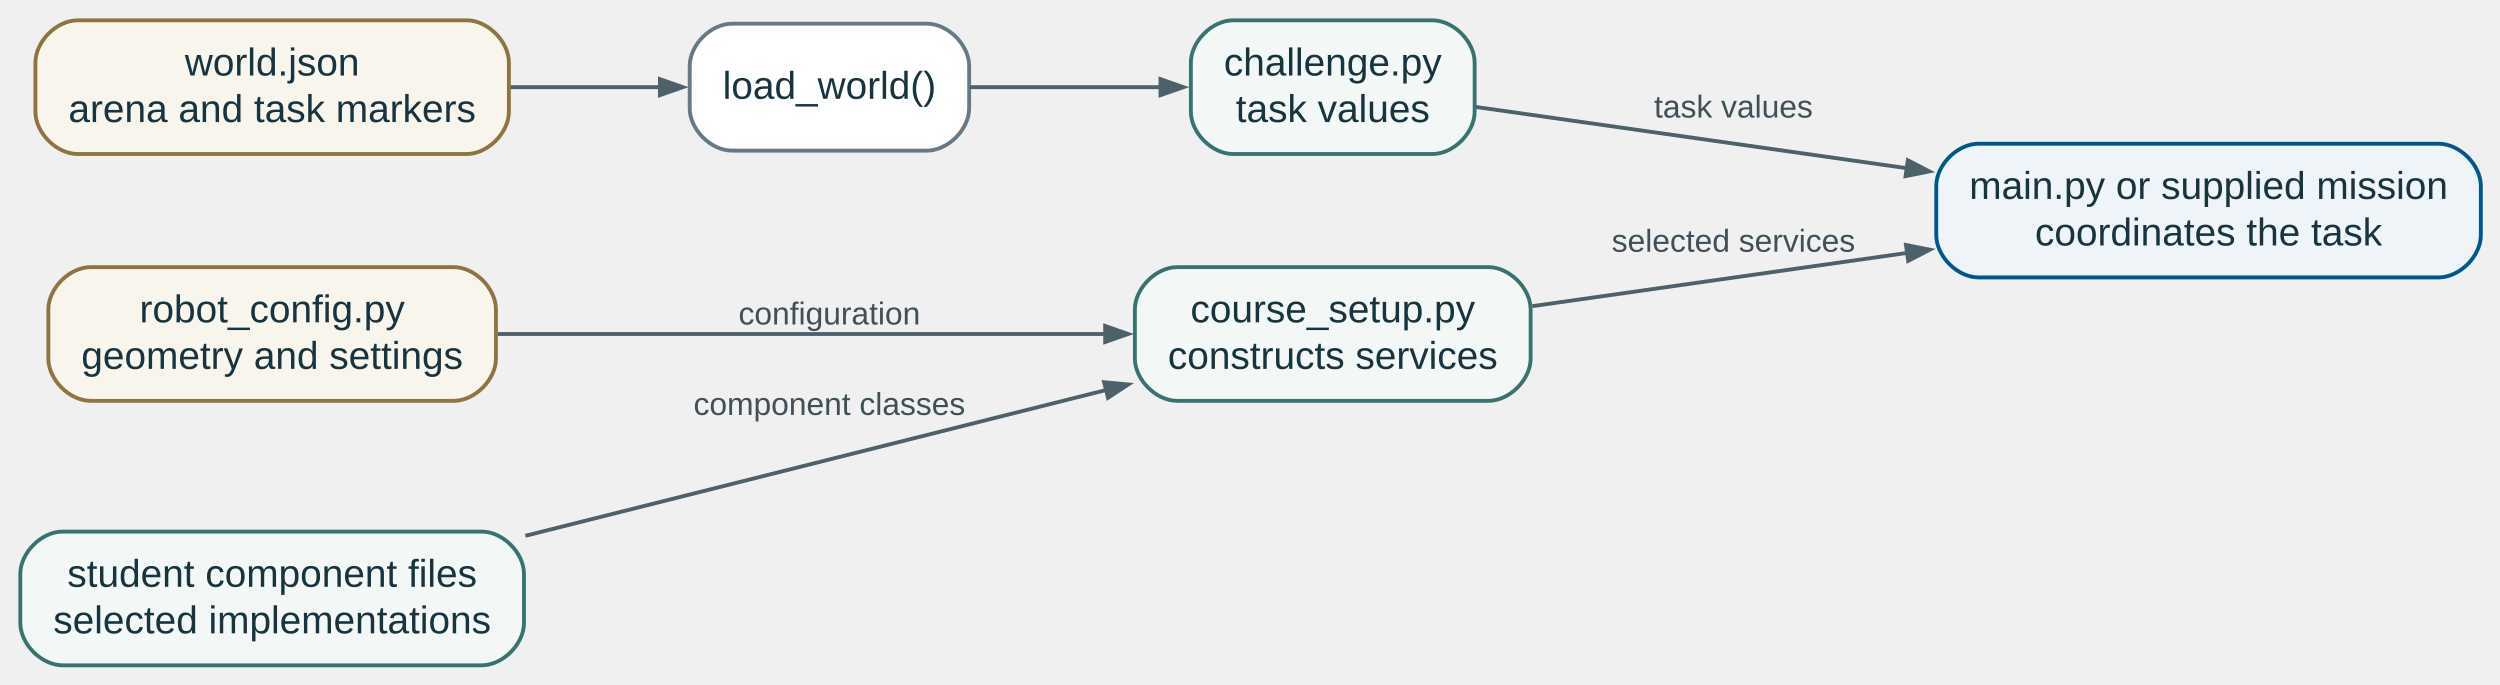
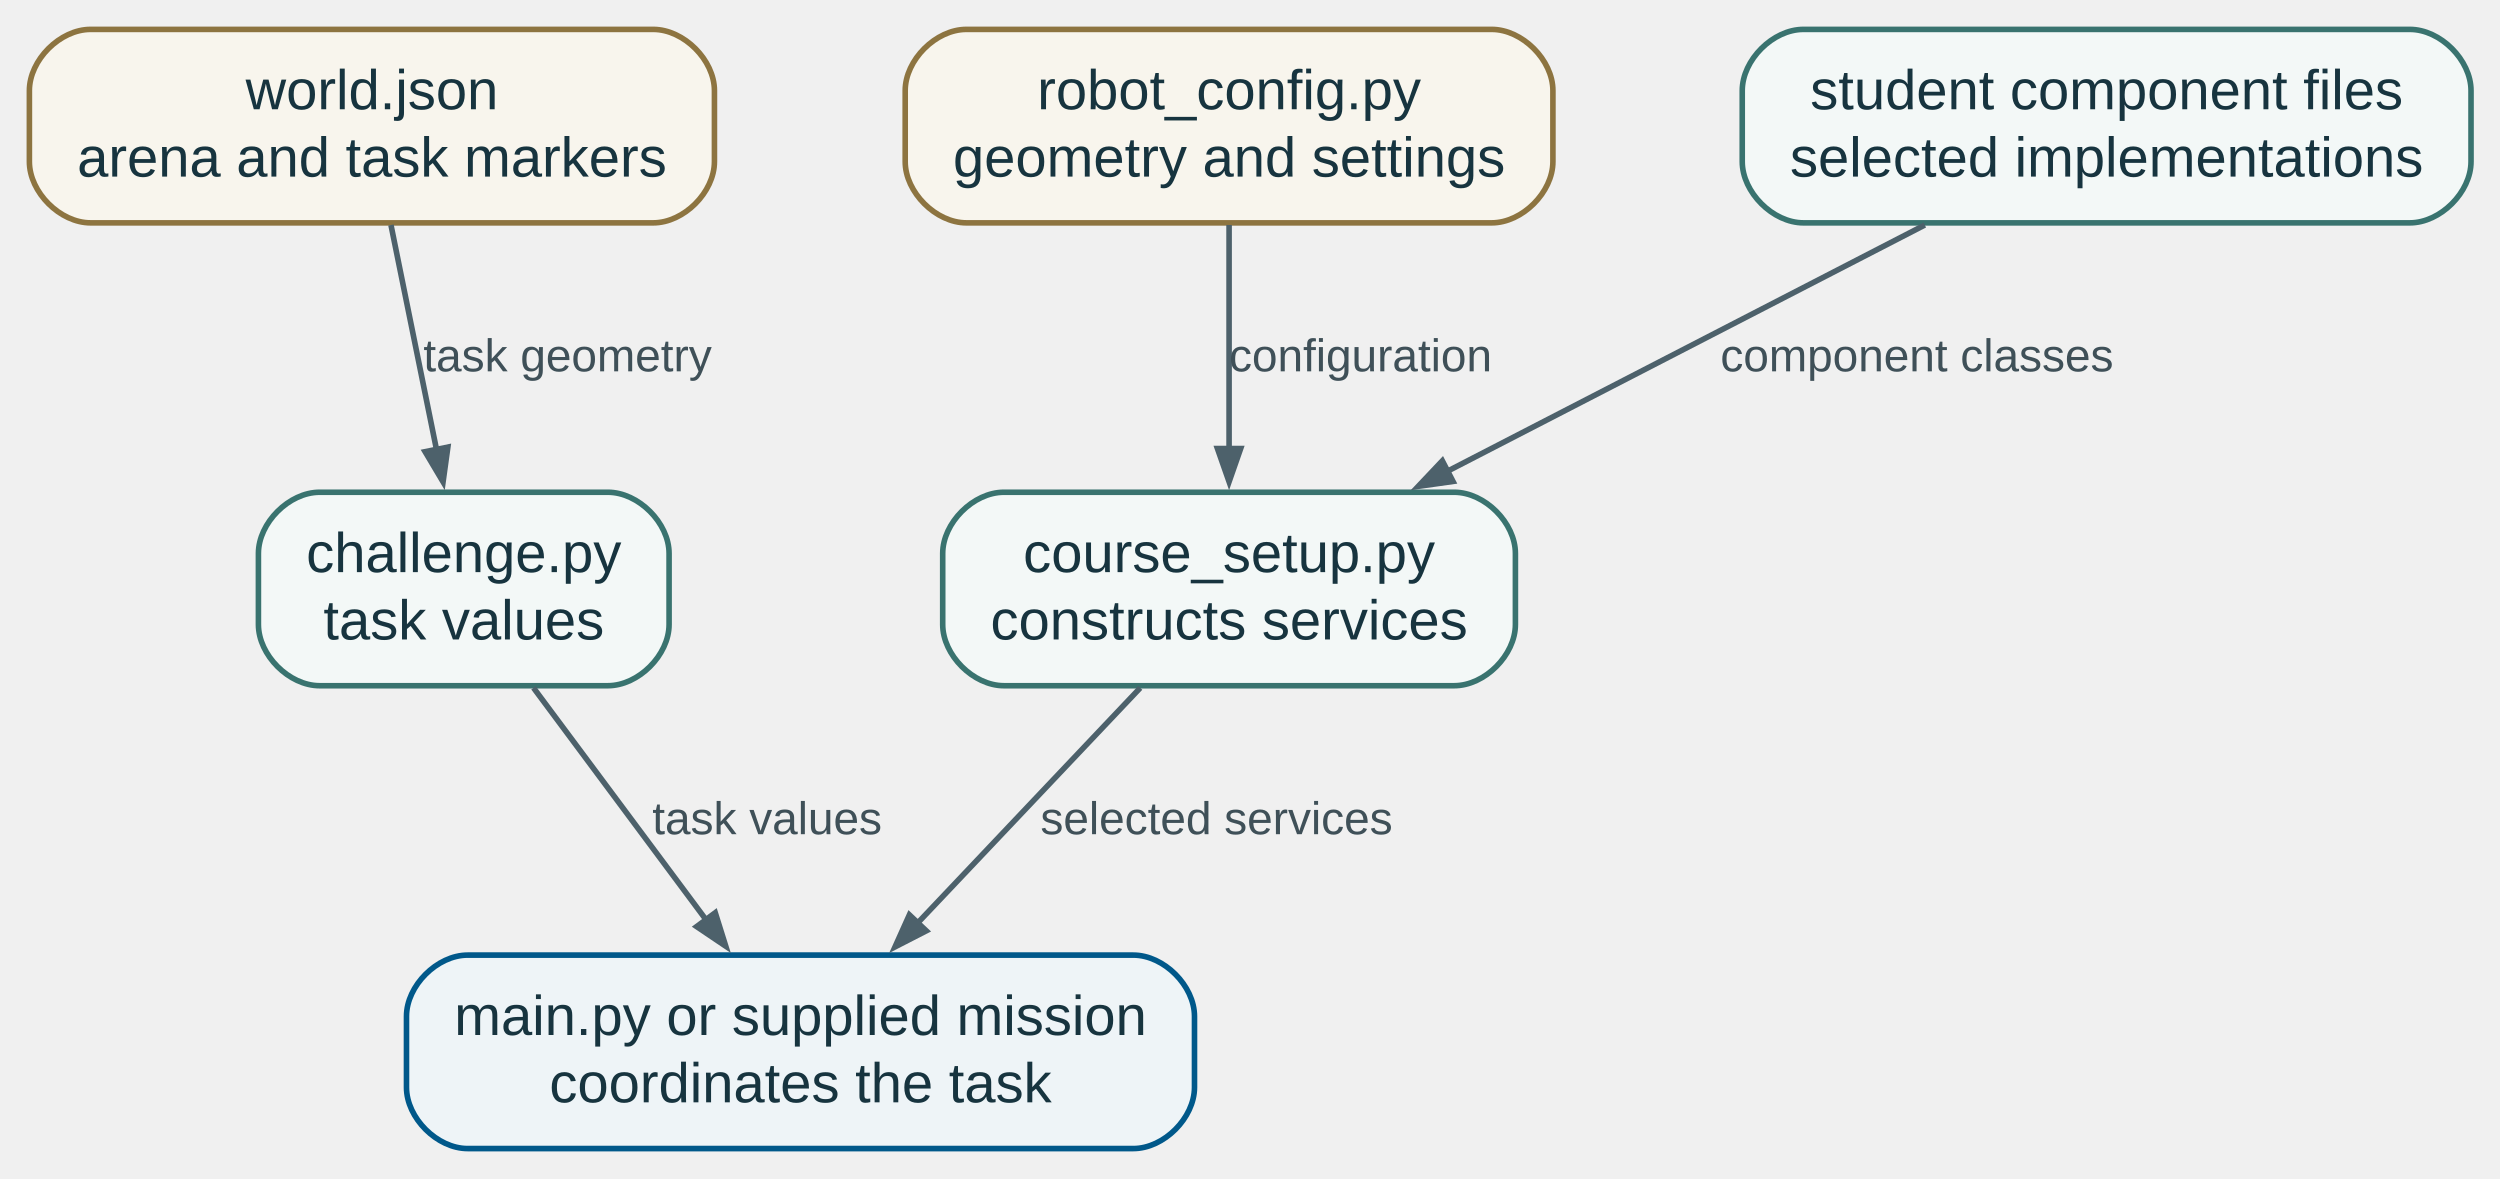
- <svg xmlns="http://www.w3.org/2000/svg" width="709pt" height="194pt" viewBox="0.00 0.00 709.00 194.00">
-   <g id="graph0" class="graph" transform="scale(1 1) rotate(0) translate(5.76 188.68)">
+ <svg xmlns="http://www.w3.org/2000/svg" width="490pt" height="231pt" viewBox="0.00 0.00 490.00 231.00">
+   <g id="graph0" class="graph" transform="scale(1 1) rotate(0) translate(5.76 225.12)">
    <g id="node1" class="node">
-       <path fill="#f8f5ed" stroke="#8d7440" stroke-width="1.1" d="M126.56,-182.92C126.56,-182.92 16.28,-182.92 16.28,-182.92 10.28,-182.92 4.28,-176.92 4.28,-170.92 4.28,-170.92 4.28,-157 4.28,-157 4.28,-151 10.28,-145 16.28,-145 16.28,-145 126.56,-145 126.56,-145 132.56,-145 138.56,-151 138.56,-157 138.56,-157 138.56,-170.92 138.56,-170.92 138.56,-176.92 132.56,-182.92 126.56,-182.92" />
-       <text xml:space="preserve" text-anchor="middle" x="71.42" y="-167.26" font-family="Arial" font-size="11.00" fill="#17343f">world.json</text>
-       <text xml:space="preserve" text-anchor="middle" x="71.42" y="-154.06" font-family="Arial" font-size="11.00" fill="#17343f">arena and task markers</text>
+       <path fill="#f8f5ed" stroke="#8d7440" stroke-width="1.1" d="M122.27,-219.36C122.27,-219.36 12,-219.36 12,-219.36 6,-219.36 0,-213.36 0,-207.36 0,-207.36 0,-193.44 0,-193.44 0,-187.44 6,-181.44 12,-181.44 12,-181.44 122.27,-181.44 122.27,-181.44 128.27,-181.44 134.27,-187.44 134.27,-193.44 134.27,-193.44 134.27,-207.36 134.27,-207.36 134.27,-213.36 128.27,-219.36 122.27,-219.36" />
+       <text xml:space="preserve" text-anchor="middle" x="67.14" y="-203.7" font-family="Arial" font-size="11.00" fill="#17343f">world.json</text>
+       <text xml:space="preserve" text-anchor="middle" x="67.14" y="-190.5" font-family="Arial" font-size="11.00" fill="#17343f">arena and task markers</text>
    </g>
    <g id="node2" class="node">
-       <path fill="#ffffff" stroke="#667984" stroke-width="1.1" d="M257.09,-181.96C257.09,-181.96 201.84,-181.96 201.84,-181.96 195.84,-181.96 189.84,-175.96 189.84,-169.96 189.84,-169.96 189.84,-157.96 189.84,-157.96 189.84,-151.96 195.84,-145.96 201.84,-145.96 201.84,-145.96 257.09,-145.96 257.09,-145.96 263.09,-145.96 269.09,-151.96 269.09,-157.96 269.09,-157.96 269.09,-169.96 269.09,-169.96 269.09,-175.96 263.09,-181.96 257.09,-181.96" />
-       <text xml:space="preserve" text-anchor="middle" x="229.46" y="-160.66" font-family="Arial" font-size="11.00" fill="#17343f">load_world()</text>
+       <path fill="#f3f8f7" stroke="#39736f" stroke-width="1.1" d="M113.38,-128.64C113.38,-128.64 56.89,-128.64 56.89,-128.64 50.89,-128.64 44.89,-122.64 44.89,-116.64 44.89,-116.64 44.89,-102.72 44.89,-102.72 44.89,-96.72 50.89,-90.72 56.89,-90.72 56.89,-90.72 113.38,-90.72 113.38,-90.72 119.38,-90.72 125.38,-96.72 125.38,-102.72 125.38,-102.72 125.38,-116.64 125.38,-116.64 125.38,-122.64 119.38,-128.64 113.38,-128.64" />
+       <text xml:space="preserve" text-anchor="middle" x="85.14" y="-112.98" font-family="Arial" font-size="11.00" fill="#17343f">challenge.py</text>
+       <text xml:space="preserve" text-anchor="middle" x="85.14" y="-99.78" font-family="Arial" font-size="11.00" fill="#17343f">task values</text>
    </g>
    <g id="edge1" class="edge">
-       <path fill="none" stroke="#4d616b" stroke-width="1.1" d="M139.05,-163.96C153.32,-163.96 168.11,-163.96 181.45,-163.96" />
-       <polygon fill="#4d616b" stroke="#4d616b" stroke-width="1.1" points="181.39,-166.24 187.89,-163.96 181.39,-161.69 181.39,-166.24" />
+       <path fill="none" stroke="#4d616b" stroke-width="1.1" d="M70.87,-181.02C73.45,-168.29 76.93,-151.15 79.8,-136.98" />
+       <polygon fill="#4d616b" stroke="#4d616b" stroke-width="1.1" points="82.02,-137.49 81.08,-130.67 77.56,-136.59 82.02,-137.49" />
+       <text xml:space="preserve" text-anchor="middle" x="105.48" y="-152.34" font-family="Arial" font-size="9.00" fill="#3f5058">task geometry</text>
+     </g>
+     <g id="node6" class="node">
+       <path fill="#eef4f7" stroke="#00588a" stroke-width="1.1" d="M216.36,-37.92C216.36,-37.92 85.91,-37.92 85.91,-37.92 79.91,-37.92 73.91,-31.92 73.91,-25.92 73.91,-25.92 73.91,-12 73.91,-12 73.91,-6 79.91,0 85.91,0 85.91,0 216.36,0 216.36,0 222.36,0 228.36,-6 228.36,-12 228.36,-12 228.36,-25.92 228.36,-25.92 228.36,-31.92 222.36,-37.92 216.36,-37.92" />
+       <text xml:space="preserve" text-anchor="middle" x="151.14" y="-22.26" font-family="Arial" font-size="11.00" fill="#17343f">main.py or supplied mission</text>
+       <text xml:space="preserve" text-anchor="middle" x="151.14" y="-9.06" font-family="Arial" font-size="11.00" fill="#17343f">coordinates the task</text>
+     </g>
+     <g id="edge2" class="edge">
+       <path fill="none" stroke="#4d616b" stroke-width="1.1" d="M98.81,-90.3C108.63,-77.09 121.98,-59.15 132.74,-44.69" />
+       <polygon fill="#4d616b" stroke="#4d616b" stroke-width="1.1" points="134.43,-46.23 136.49,-39.66 130.78,-43.51 134.43,-46.23" />
+       <text xml:space="preserve" text-anchor="middle" x="144.6" y="-61.62" font-family="Arial" font-size="9.00" fill="#3f5058">task values</text>
    </g>
    <g id="node3" class="node">
-       <path fill="#f3f8f7" stroke="#39736f" stroke-width="1.1" d="M400.45,-182.92C400.45,-182.92 343.97,-182.92 343.97,-182.92 337.97,-182.92 331.97,-176.92 331.97,-170.92 331.97,-170.92 331.97,-157 331.97,-157 331.97,-151 337.97,-145 343.97,-145 343.97,-145 400.45,-145 400.45,-145 406.45,-145 412.45,-151 412.45,-157 412.45,-157 412.45,-170.92 412.45,-170.92 412.45,-176.92 406.45,-182.92 400.45,-182.92" />
-       <text xml:space="preserve" text-anchor="middle" x="372.21" y="-167.26" font-family="Arial" font-size="11.00" fill="#17343f">challenge.py</text>
-       <text xml:space="preserve" text-anchor="middle" x="372.21" y="-154.06" font-family="Arial" font-size="11.00" fill="#17343f">task values</text>
+       <path fill="#f8f5ed" stroke="#8d7440" stroke-width="1.1" d="M286.61,-219.36C286.61,-219.36 183.66,-219.36 183.66,-219.36 177.66,-219.36 171.66,-213.36 171.66,-207.36 171.66,-207.36 171.66,-193.44 171.66,-193.44 171.66,-187.44 177.66,-181.44 183.66,-181.44 183.66,-181.44 286.61,-181.44 286.61,-181.44 292.61,-181.44 298.61,-187.44 298.61,-193.44 298.61,-193.44 298.61,-207.36 298.61,-207.36 298.61,-213.36 292.61,-219.36 286.61,-219.36" />
+       <text xml:space="preserve" text-anchor="middle" x="235.14" y="-203.7" font-family="Arial" font-size="11.00" fill="#17343f">robot_config.py</text>
+       <text xml:space="preserve" text-anchor="middle" x="235.14" y="-190.5" font-family="Arial" font-size="11.00" fill="#17343f">geometry and settings</text>
    </g>
-     <g id="edge2" class="edge">
-       <path fill="none" stroke="#4d616b" stroke-width="1.1" d="M269.3,-163.96C286.09,-163.96 305.9,-163.96 323.58,-163.96" />
-       <polygon fill="#4d616b" stroke="#4d616b" stroke-width="1.1" points="323.36,-166.24 329.86,-163.96 323.36,-161.69 323.36,-166.24" />
-     </g>
-     <g id="node7" class="node">
-       <path fill="#eef4f7" stroke="#00588a" stroke-width="1.1" d="M685.81,-147.92C685.81,-147.92 555.36,-147.92 555.36,-147.92 549.36,-147.92 543.36,-141.92 543.36,-135.92 543.36,-135.92 543.36,-122 543.36,-122 543.36,-116 549.36,-110 555.36,-110 555.36,-110 685.81,-110 685.81,-110 691.81,-110 697.81,-116 697.81,-122 697.81,-122 697.81,-135.92 697.81,-135.92 697.81,-141.92 691.81,-147.92 685.81,-147.92" />
-       <text xml:space="preserve" text-anchor="middle" x="620.59" y="-132.26" font-family="Arial" font-size="11.00" fill="#17343f">main.py or supplied mission</text>
-       <text xml:space="preserve" text-anchor="middle" x="620.59" y="-119.06" font-family="Arial" font-size="11.00" fill="#17343f">coordinates the task</text>
+     <g id="node5" class="node">
+       <path fill="#f3f8f7" stroke="#39736f" stroke-width="1.1" d="M279.26,-128.64C279.26,-128.64 191.01,-128.64 191.01,-128.64 185.01,-128.64 179.01,-122.64 179.01,-116.64 179.01,-116.64 179.01,-102.72 179.01,-102.72 179.01,-96.72 185.01,-90.72 191.01,-90.72 191.01,-90.72 279.26,-90.72 279.26,-90.72 285.26,-90.72 291.26,-96.72 291.26,-102.72 291.26,-102.72 291.26,-116.64 291.26,-116.64 291.26,-122.64 285.26,-128.64 279.26,-128.64" />
+       <text xml:space="preserve" text-anchor="middle" x="235.14" y="-112.98" font-family="Arial" font-size="11.00" fill="#17343f">course_setup.py</text>
+       <text xml:space="preserve" text-anchor="middle" x="235.14" y="-99.78" font-family="Arial" font-size="11.00" fill="#17343f">constructs services</text>
    </g>
    <g id="edge3" class="edge">
-       <path fill="none" stroke="#4d616b" stroke-width="1.1" d="M412.8,-158.34C445.7,-153.66 493.68,-146.85 535.13,-140.96" />
-       <polygon fill="#4d616b" stroke="#4d616b" stroke-width="1.1" points="535.3,-143.23 541.41,-140.07 534.66,-138.73 535.3,-143.23" />
-       <text xml:space="preserve" text-anchor="middle" x="485.85" y="-155.34" font-family="Arial" font-size="9.00" fill="#3f5058">task values</text>
+       <path fill="none" stroke="#4d616b" stroke-width="1.1" d="M235.14,-181.02C235.14,-168.29 235.14,-151.15 235.14,-136.98" />
+       <polygon fill="#4d616b" stroke="#4d616b" stroke-width="1.1" points="237.41,-137.2 235.14,-130.7 232.86,-137.2 237.41,-137.2" />
+       <text xml:space="preserve" text-anchor="middle" x="260.9" y="-152.34" font-family="Arial" font-size="9.00" fill="#3f5058">configuration</text>
    </g>
    <g id="node4" class="node">
-       <path fill="#f8f5ed" stroke="#8d7440" stroke-width="1.1" d="M122.89,-112.92C122.89,-112.92 19.95,-112.92 19.95,-112.92 13.95,-112.92 7.95,-106.92 7.95,-100.92 7.95,-100.92 7.95,-87 7.95,-87 7.95,-81 13.95,-75 19.95,-75 19.95,-75 122.89,-75 122.89,-75 128.89,-75 134.89,-81 134.89,-87 134.89,-87 134.89,-100.92 134.89,-100.92 134.89,-106.92 128.89,-112.92 122.89,-112.92" />
-       <text xml:space="preserve" text-anchor="middle" x="71.42" y="-97.26" font-family="Arial" font-size="11.00" fill="#17343f">robot_config.py</text>
-       <text xml:space="preserve" text-anchor="middle" x="71.42" y="-84.06" font-family="Arial" font-size="11.00" fill="#17343f">geometry and settings</text>
-     </g>
-     <g id="node6" class="node">
-       <path fill="#f3f8f7" stroke="#39736f" stroke-width="1.1" d="M416.33,-112.92C416.33,-112.92 328.09,-112.92 328.09,-112.92 322.09,-112.92 316.09,-106.92 316.09,-100.92 316.09,-100.92 316.09,-87 316.09,-87 316.09,-81 322.09,-75 328.09,-75 328.09,-75 416.33,-75 416.33,-75 422.33,-75 428.33,-81 428.33,-87 428.33,-87 428.33,-100.92 428.33,-100.92 428.33,-106.92 422.33,-112.92 416.33,-112.92" />
-       <text xml:space="preserve" text-anchor="middle" x="372.21" y="-97.26" font-family="Arial" font-size="11.00" fill="#17343f">course_setup.py</text>
-       <text xml:space="preserve" text-anchor="middle" x="372.21" y="-84.06" font-family="Arial" font-size="11.00" fill="#17343f">constructs services</text>
+       <path fill="#f3f8f7" stroke="#39736f" stroke-width="1.1" d="M466.56,-219.36C466.56,-219.36 347.72,-219.36 347.72,-219.36 341.72,-219.36 335.72,-213.36 335.72,-207.36 335.72,-207.36 335.72,-193.44 335.72,-193.44 335.72,-187.44 341.72,-181.44 347.72,-181.44 347.72,-181.44 466.56,-181.44 466.56,-181.44 472.56,-181.44 478.56,-187.44 478.56,-193.44 478.56,-193.44 478.56,-207.36 478.56,-207.36 478.56,-213.36 472.56,-219.36 466.56,-219.36" />
+       <text xml:space="preserve" text-anchor="middle" x="407.14" y="-203.7" font-family="Arial" font-size="11.00" fill="#17343f">student component files</text>
+       <text xml:space="preserve" text-anchor="middle" x="407.14" y="-190.5" font-family="Arial" font-size="11.00" fill="#17343f">selected implementations</text>
    </g>
    <g id="edge4" class="edge">
-       <path fill="none" stroke="#4d616b" stroke-width="1.1" d="M135.42,-93.96C186.13,-93.96 257.06,-93.96 307.86,-93.96" />
-       <polygon fill="#4d616b" stroke="#4d616b" stroke-width="1.1" points="307.67,-96.24 314.17,-93.96 307.67,-91.69 307.67,-96.24" />
-       <text xml:space="preserve" text-anchor="middle" x="229.46" y="-96.66" font-family="Arial" font-size="9.00" fill="#3f5058">configuration</text>
-     </g>
-     <g id="node5" class="node">
-       <path fill="#f3f8f7" stroke="#39736f" stroke-width="1.1" d="M130.84,-37.92C130.84,-37.92 12,-37.92 12,-37.92 6,-37.92 0,-31.92 0,-25.92 0,-25.92 0,-12 0,-12 0,-6 6,0 12,0 12,0 130.84,0 130.84,0 136.84,0 142.84,-6 142.84,-12 142.84,-12 142.84,-25.92 142.84,-25.92 142.84,-31.92 136.84,-37.92 130.84,-37.92" />
-       <text xml:space="preserve" text-anchor="middle" x="71.42" y="-22.26" font-family="Arial" font-size="11.00" fill="#17343f">student component files</text>
-       <text xml:space="preserve" text-anchor="middle" x="71.42" y="-9.06" font-family="Arial" font-size="11.00" fill="#17343f">selected implementations</text>
+       <path fill="none" stroke="#4d616b" stroke-width="1.1" d="M371.5,-181.02C344.29,-166.98 306.68,-147.59 277.86,-132.72" />
+       <polygon fill="#4d616b" stroke="#4d616b" stroke-width="1.1" points="279.03,-130.76 272.21,-129.8 276.94,-134.8 279.03,-130.76" />
+       <text xml:space="preserve" text-anchor="middle" x="369.96" y="-152.34" font-family="Arial" font-size="9.00" fill="#3f5058">component classes</text>
    </g>
    <g id="edge5" class="edge">
-       <path fill="none" stroke="#4d616b" stroke-width="1.1" d="M143.23,-36.73C193.25,-49.29 259.71,-65.97 307.95,-78.08" />
-       <polygon fill="#4d616b" stroke="#4d616b" stroke-width="1.1" points="307.36,-80.28 314.22,-79.65 308.47,-75.87 307.36,-80.28" />
-       <text xml:space="preserve" text-anchor="middle" x="229.46" y="-71.01" font-family="Arial" font-size="9.00" fill="#3f5058">component classes</text>
-     </g>
-     <g id="edge6" class="edge">
-       <path fill="none" stroke="#4d616b" stroke-width="1.1" d="M428.81,-101.86C460.21,-106.32 500.1,-111.99 535.28,-116.98" />
-       <polygon fill="#4d616b" stroke="#4d616b" stroke-width="1.1" points="534.77,-119.21 541.53,-117.87 535.41,-114.7 534.77,-119.21" />
-       <text xml:space="preserve" text-anchor="middle" x="485.85" y="-117.29" font-family="Arial" font-size="9.00" fill="#3f5058">selected services</text>
+       <path fill="none" stroke="#4d616b" stroke-width="1.1" d="M217.73,-90.3C205,-76.85 187.63,-58.5 173.81,-43.91" />
+       <polygon fill="#4d616b" stroke="#4d616b" stroke-width="1.1" points="175.79,-42.68 169.66,-39.53 172.48,-45.81 175.79,-42.68" />
+       <text xml:space="preserve" text-anchor="middle" x="232.68" y="-61.62" font-family="Arial" font-size="9.00" fill="#3f5058">selected services</text>
    </g>
  </g>
</svg>
